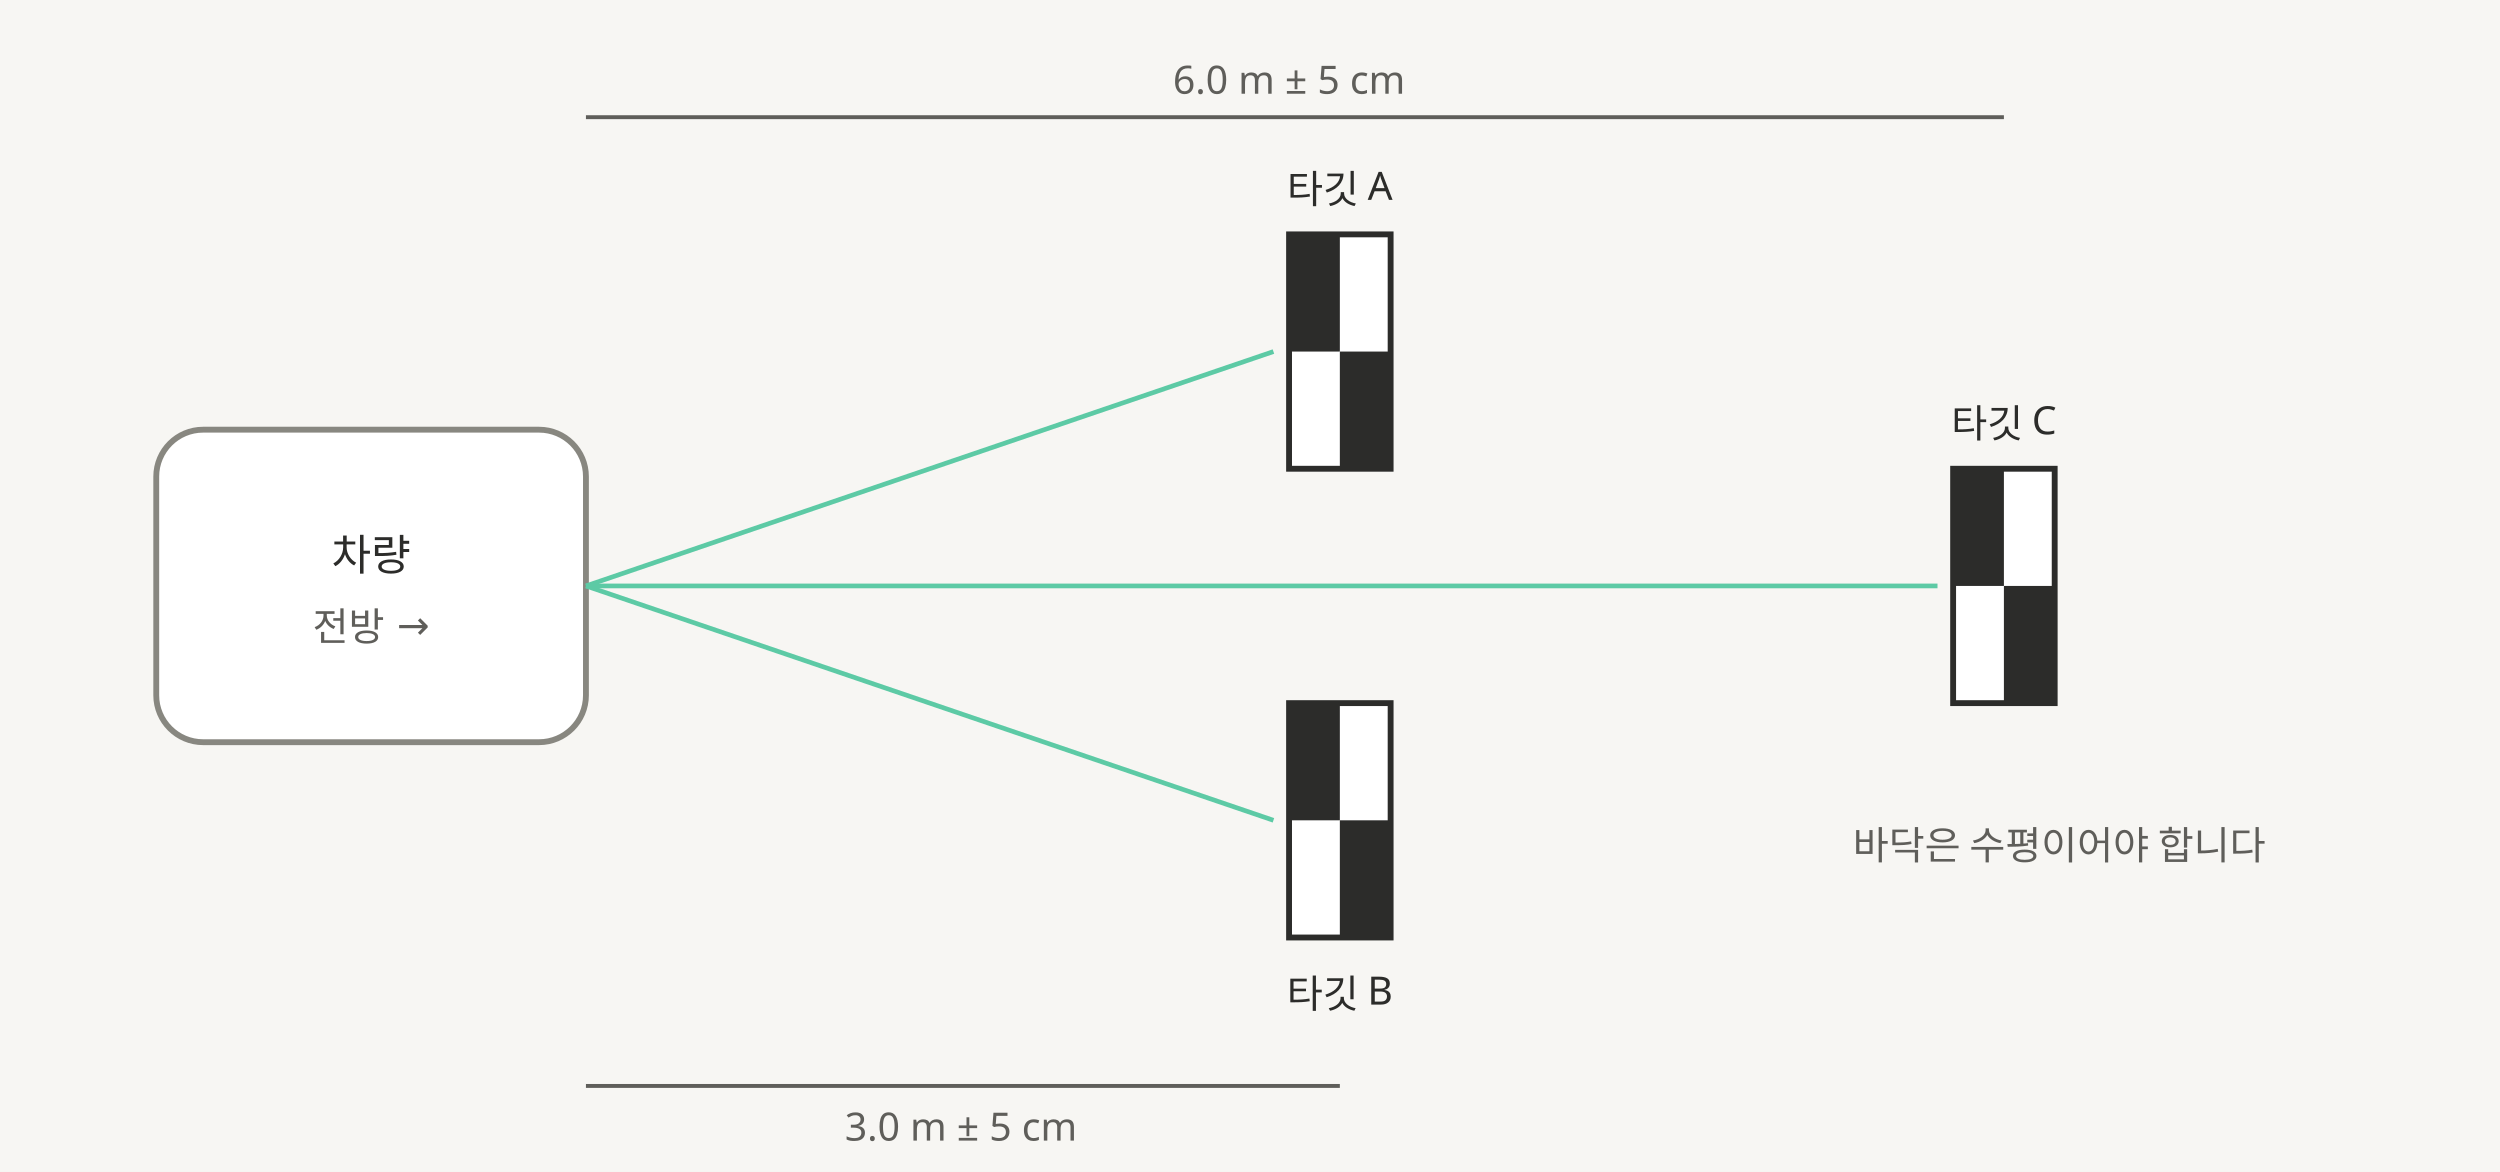
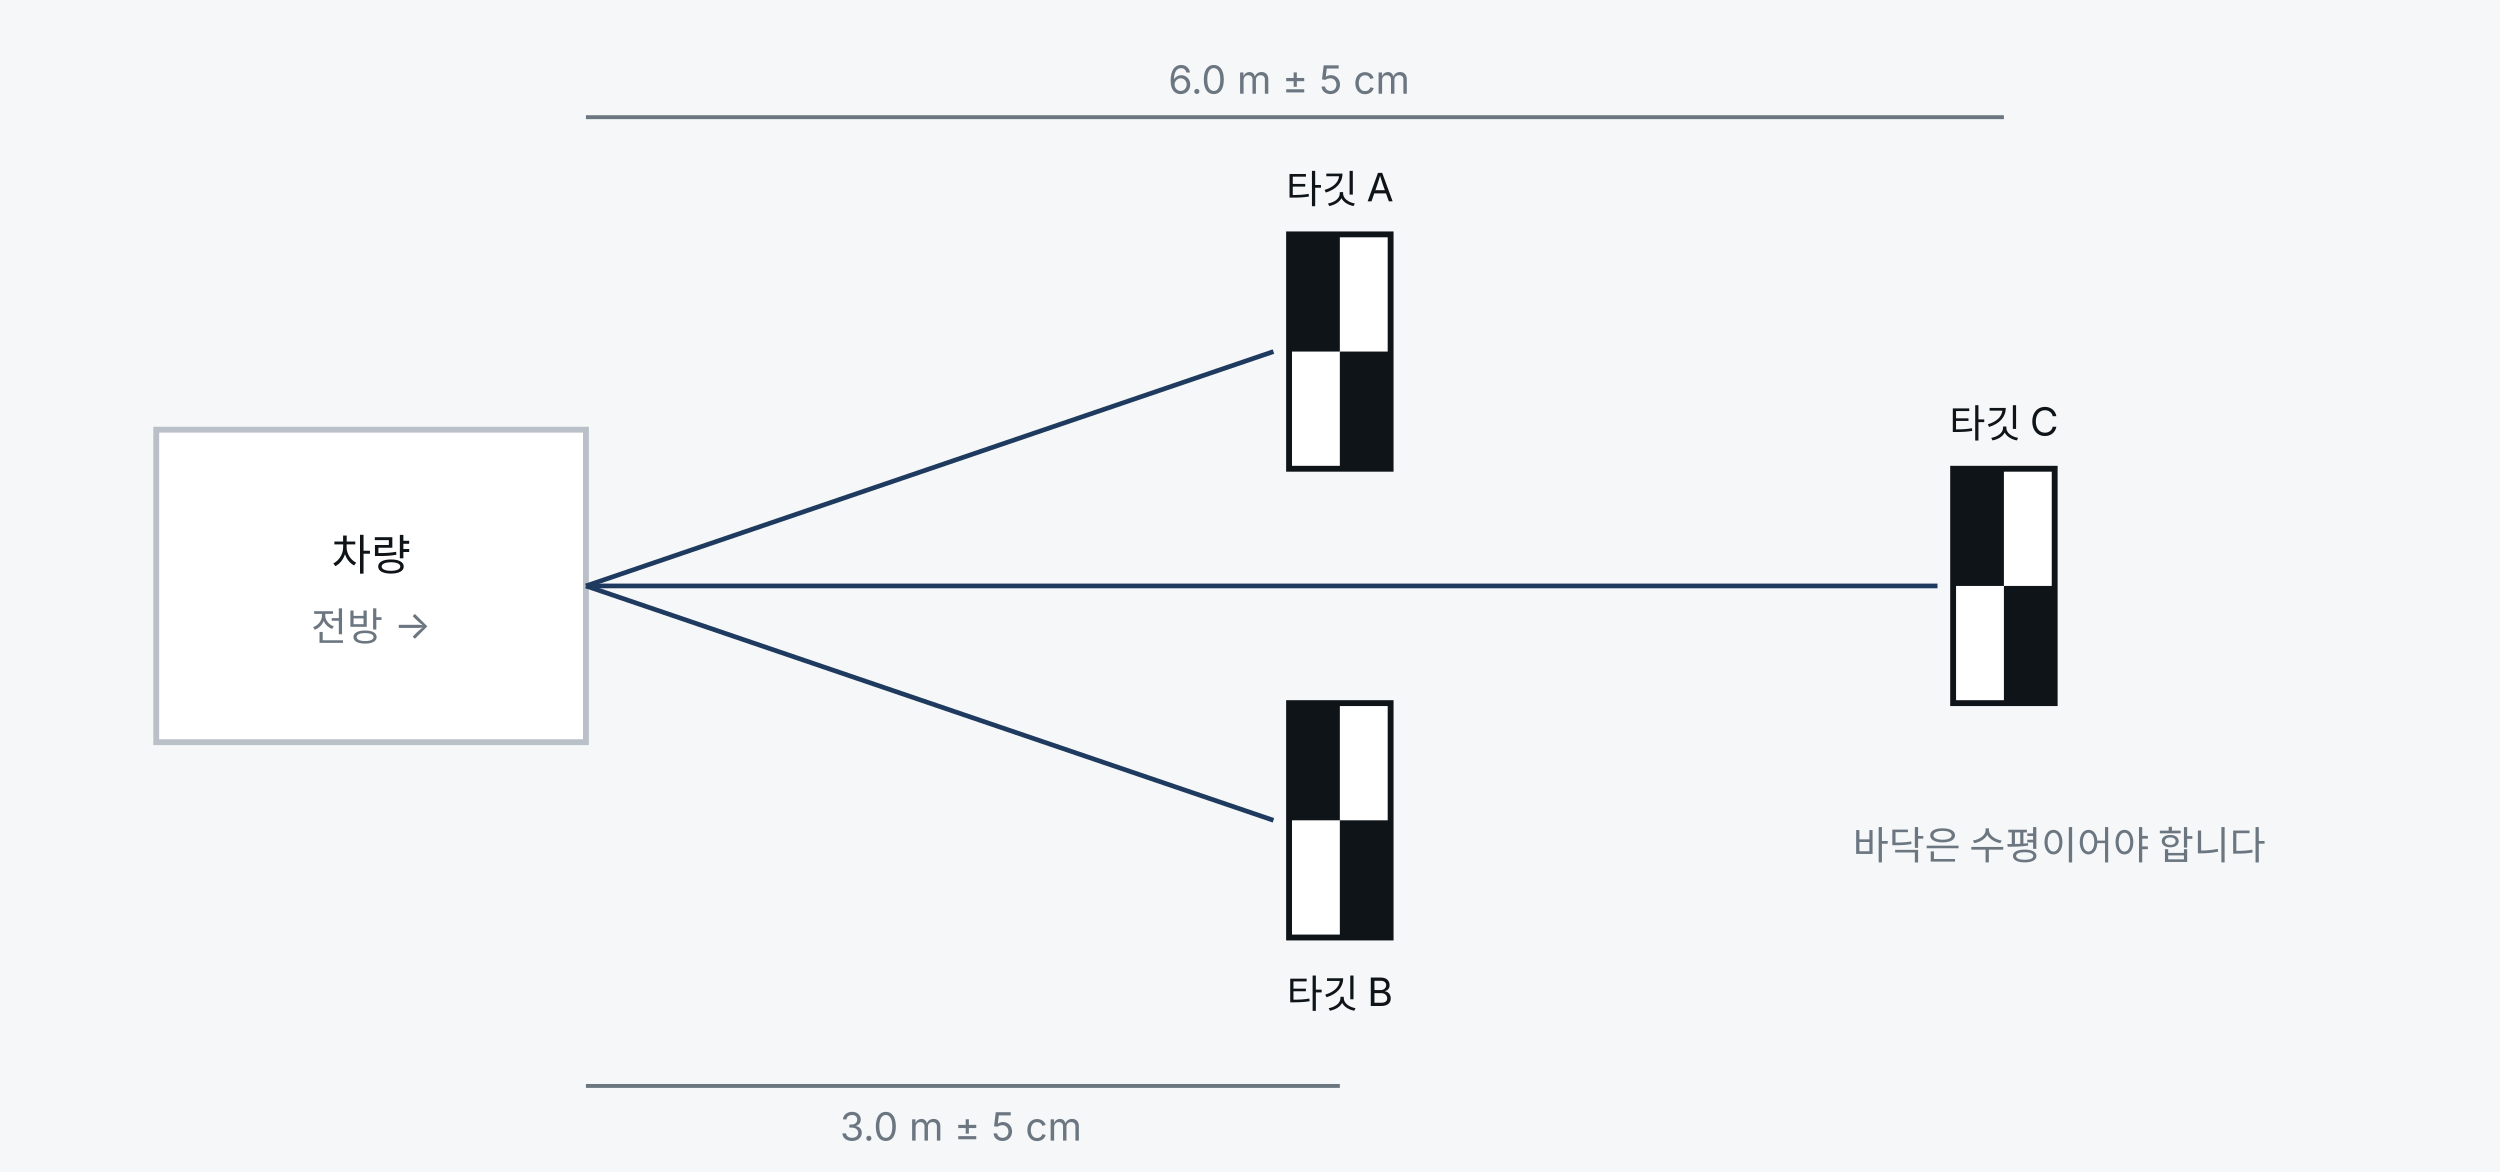
<svg xmlns="http://www.w3.org/2000/svg" viewBox="0 0 640 300" width="640" height="300" role="img" aria-label="정적 캘리브레이션 시 타깃 보드 배치도">
-   <rect width="640" height="300" fill="#F7F6F3" />
-   <rect x="40" y="110" width="110" height="80" rx="12" fill="#FFFFFF" stroke="#888780" stroke-width="1.5" />
-   <text x="95" y="146" font-family="sans-serif" font-size="11" fill="#2C2C2A" text-anchor="middle">차량</text>
-   <text x="95" y="164" font-family="sans-serif" font-size="10" fill="#5F5E5A" text-anchor="middle">전방 →</text>
-   <rect x="330" y="60" width="26" height="60" fill="#FFFFFF" stroke="#2C2C2A" stroke-width="1.5" />
-   <rect x="330" y="60" width="13" height="30" fill="#2C2C2A" />
-   <rect x="343" y="90" width="13" height="30" fill="#2C2C2A" />
-   <text x="343" y="52" font-family="sans-serif" font-size="10" fill="#2C2C2A" text-anchor="middle">타깃 A</text>
-   <rect x="330" y="180" width="26" height="60" fill="#FFFFFF" stroke="#2C2C2A" stroke-width="1.5" />
-   <rect x="330" y="180" width="13" height="30" fill="#2C2C2A" />
-   <rect x="343" y="210" width="13" height="30" fill="#2C2C2A" />
-   <text x="343" y="258" font-family="sans-serif" font-size="10" fill="#2C2C2A" text-anchor="middle">타깃 B</text>
-   <rect x="500" y="120" width="26" height="60" fill="#FFFFFF" stroke="#2C2C2A" stroke-width="1.5" />
-   <rect x="500" y="120" width="13" height="30" fill="#2C2C2A" />
-   <rect x="513" y="150" width="13" height="30" fill="#2C2C2A" />
-   <text x="513" y="112" font-family="sans-serif" font-size="10" fill="#2C2C2A" text-anchor="middle">타깃 C</text>
-   <line x1="150" y1="150" x2="326" y2="90" stroke="#5DCAA5" stroke-width="1.2" />
-   <line x1="150" y1="150" x2="326" y2="210" stroke="#5DCAA5" stroke-width="1.2" />
-   <line x1="150" y1="150" x2="496" y2="150" stroke="#5DCAA5" stroke-width="1.2" />
-   <line x1="150" y1="278" x2="343" y2="278" stroke="#5F5E5A" stroke-width="1" />
-   <text x="246" y="292" font-family="sans-serif" font-size="10" fill="#5F5E5A" text-anchor="middle">3.0 m ± 5 cm</text>
-   <line x1="150" y1="30" x2="513" y2="30" stroke="#5F5E5A" stroke-width="1" />
-   <text x="330" y="24" font-family="sans-serif" font-size="10" fill="#5F5E5A" text-anchor="middle">6.0 m ± 5 cm</text>
-   <text x="580" y="220" font-family="sans-serif" font-size="10" fill="#5F5E5A" text-anchor="end">바닥은 수평이어야 합니다</text>
+   <rect width="640" height="300" fill="#f5f7f8" />
+   <rect x="40" y="110" width="110" height="80" fill="#ffffff" stroke="#b9c0c8" stroke-width="1.5" />
+   <text x="95" y="146" font-family="'Pretendard', -apple-system, 'Segoe UI', sans-serif" font-size="11" fill="#0f1419" text-anchor="middle">차량</text>
+   <text x="95" y="164" font-family="'Pretendard', -apple-system, 'Segoe UI', sans-serif" font-size="10" fill="#6b7681" text-anchor="middle">전방 →</text>
+   <rect x="330" y="60" width="26" height="60" fill="#ffffff" stroke="#0f1419" stroke-width="1.5" />
+   <rect x="330" y="60" width="13" height="30" fill="#0f1419" />
+   <rect x="343" y="90" width="13" height="30" fill="#0f1419" />
+   <text x="343" y="52" font-family="'Pretendard', -apple-system, 'Segoe UI', sans-serif" font-size="10" fill="#0f1419" text-anchor="middle">타깃 A</text>
+   <rect x="330" y="180" width="26" height="60" fill="#ffffff" stroke="#0f1419" stroke-width="1.5" />
+   <rect x="330" y="180" width="13" height="30" fill="#0f1419" />
+   <rect x="343" y="210" width="13" height="30" fill="#0f1419" />
+   <text x="343" y="258" font-family="'Pretendard', -apple-system, 'Segoe UI', sans-serif" font-size="10" fill="#0f1419" text-anchor="middle">타깃 B</text>
+   <rect x="500" y="120" width="26" height="60" fill="#ffffff" stroke="#0f1419" stroke-width="1.5" />
+   <rect x="500" y="120" width="13" height="30" fill="#0f1419" />
+   <rect x="513" y="150" width="13" height="30" fill="#0f1419" />
+   <text x="513" y="112" font-family="'Pretendard', -apple-system, 'Segoe UI', sans-serif" font-size="10" fill="#0f1419" text-anchor="middle">타깃 C</text>
+   <line x1="150" y1="150" x2="326" y2="90" stroke="#1f3a5f" stroke-width="1.2" />
+   <line x1="150" y1="150" x2="326" y2="210" stroke="#1f3a5f" stroke-width="1.2" />
+   <line x1="150" y1="150" x2="496" y2="150" stroke="#1f3a5f" stroke-width="1.2" />
+   <line x1="150" y1="278" x2="343" y2="278" stroke="#6b7681" stroke-width="1" />
+   <text x="246" y="292" font-family="'Pretendard', -apple-system, 'Segoe UI', sans-serif" font-size="10" fill="#6b7681" text-anchor="middle">3.0 m ± 5 cm</text>
+   <line x1="150" y1="30" x2="513" y2="30" stroke="#6b7681" stroke-width="1" />
+   <text x="330" y="24" font-family="'Pretendard', -apple-system, 'Segoe UI', sans-serif" font-size="10" fill="#6b7681" text-anchor="middle">6.0 m ± 5 cm</text>
+   <text x="580" y="220" font-family="'Pretendard', -apple-system, 'Segoe UI', sans-serif" font-size="10" fill="#6b7681" text-anchor="end">바닥은 수평이어야 합니다</text>
</svg>
